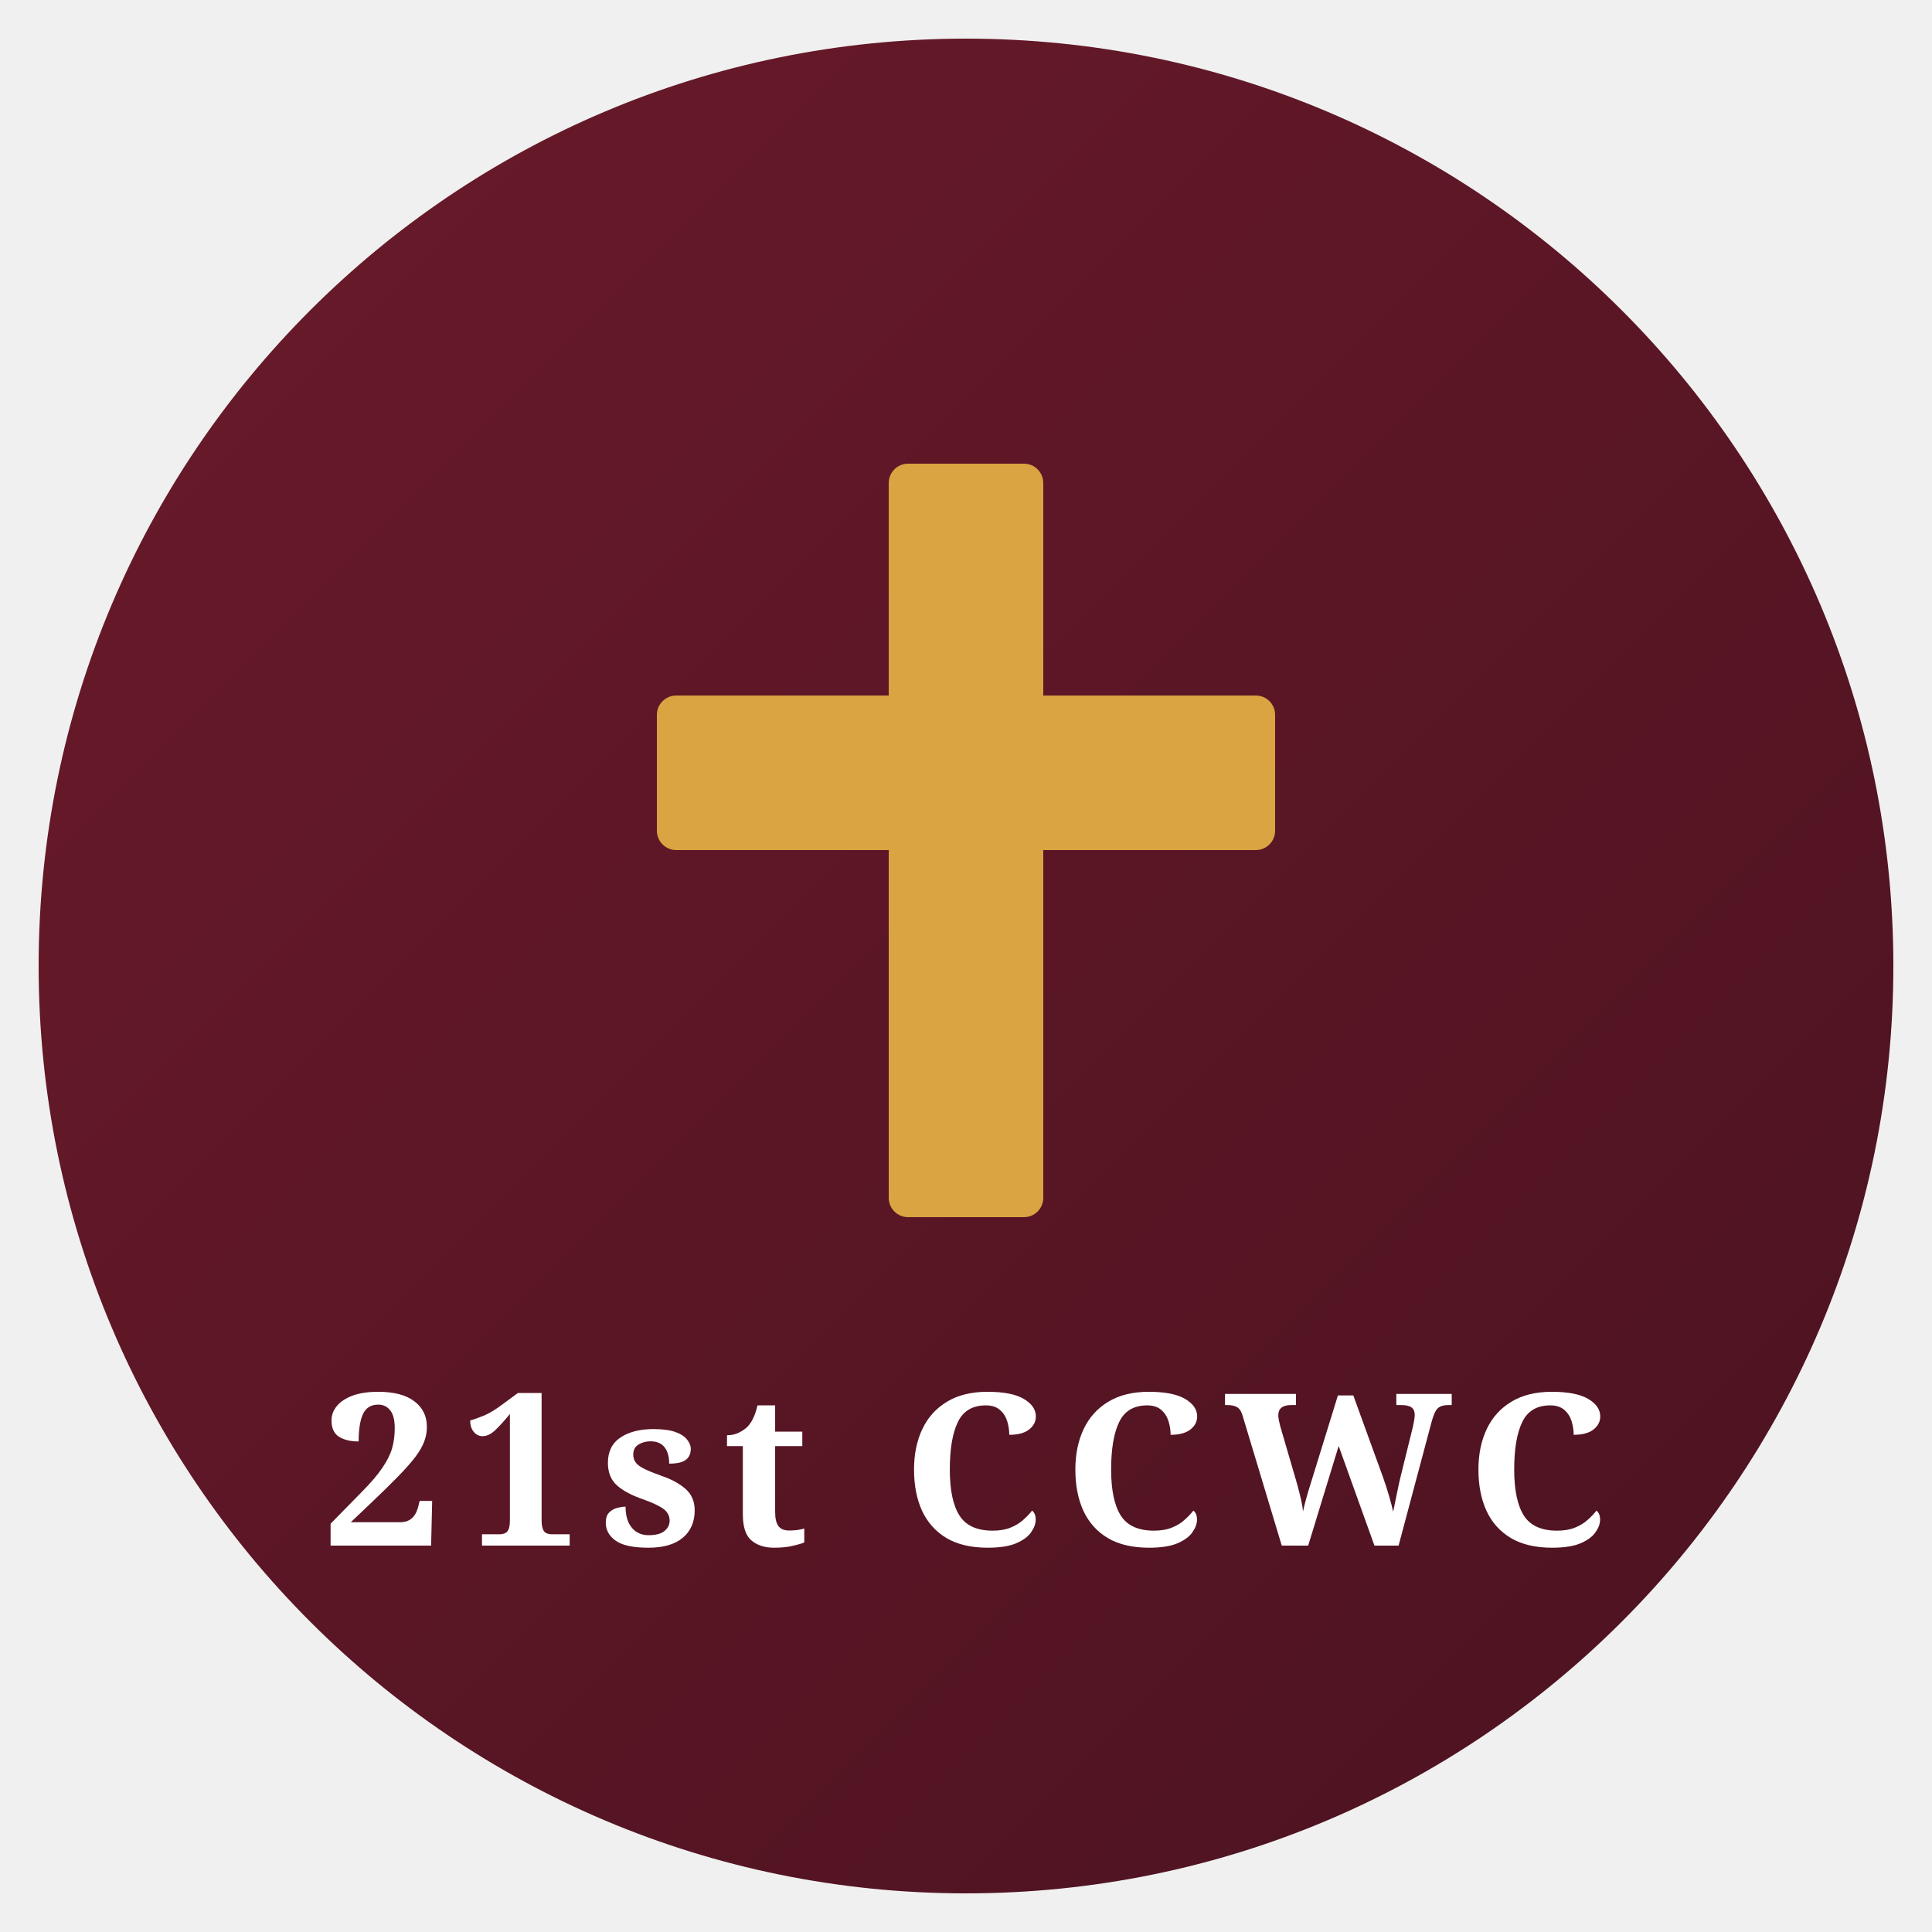
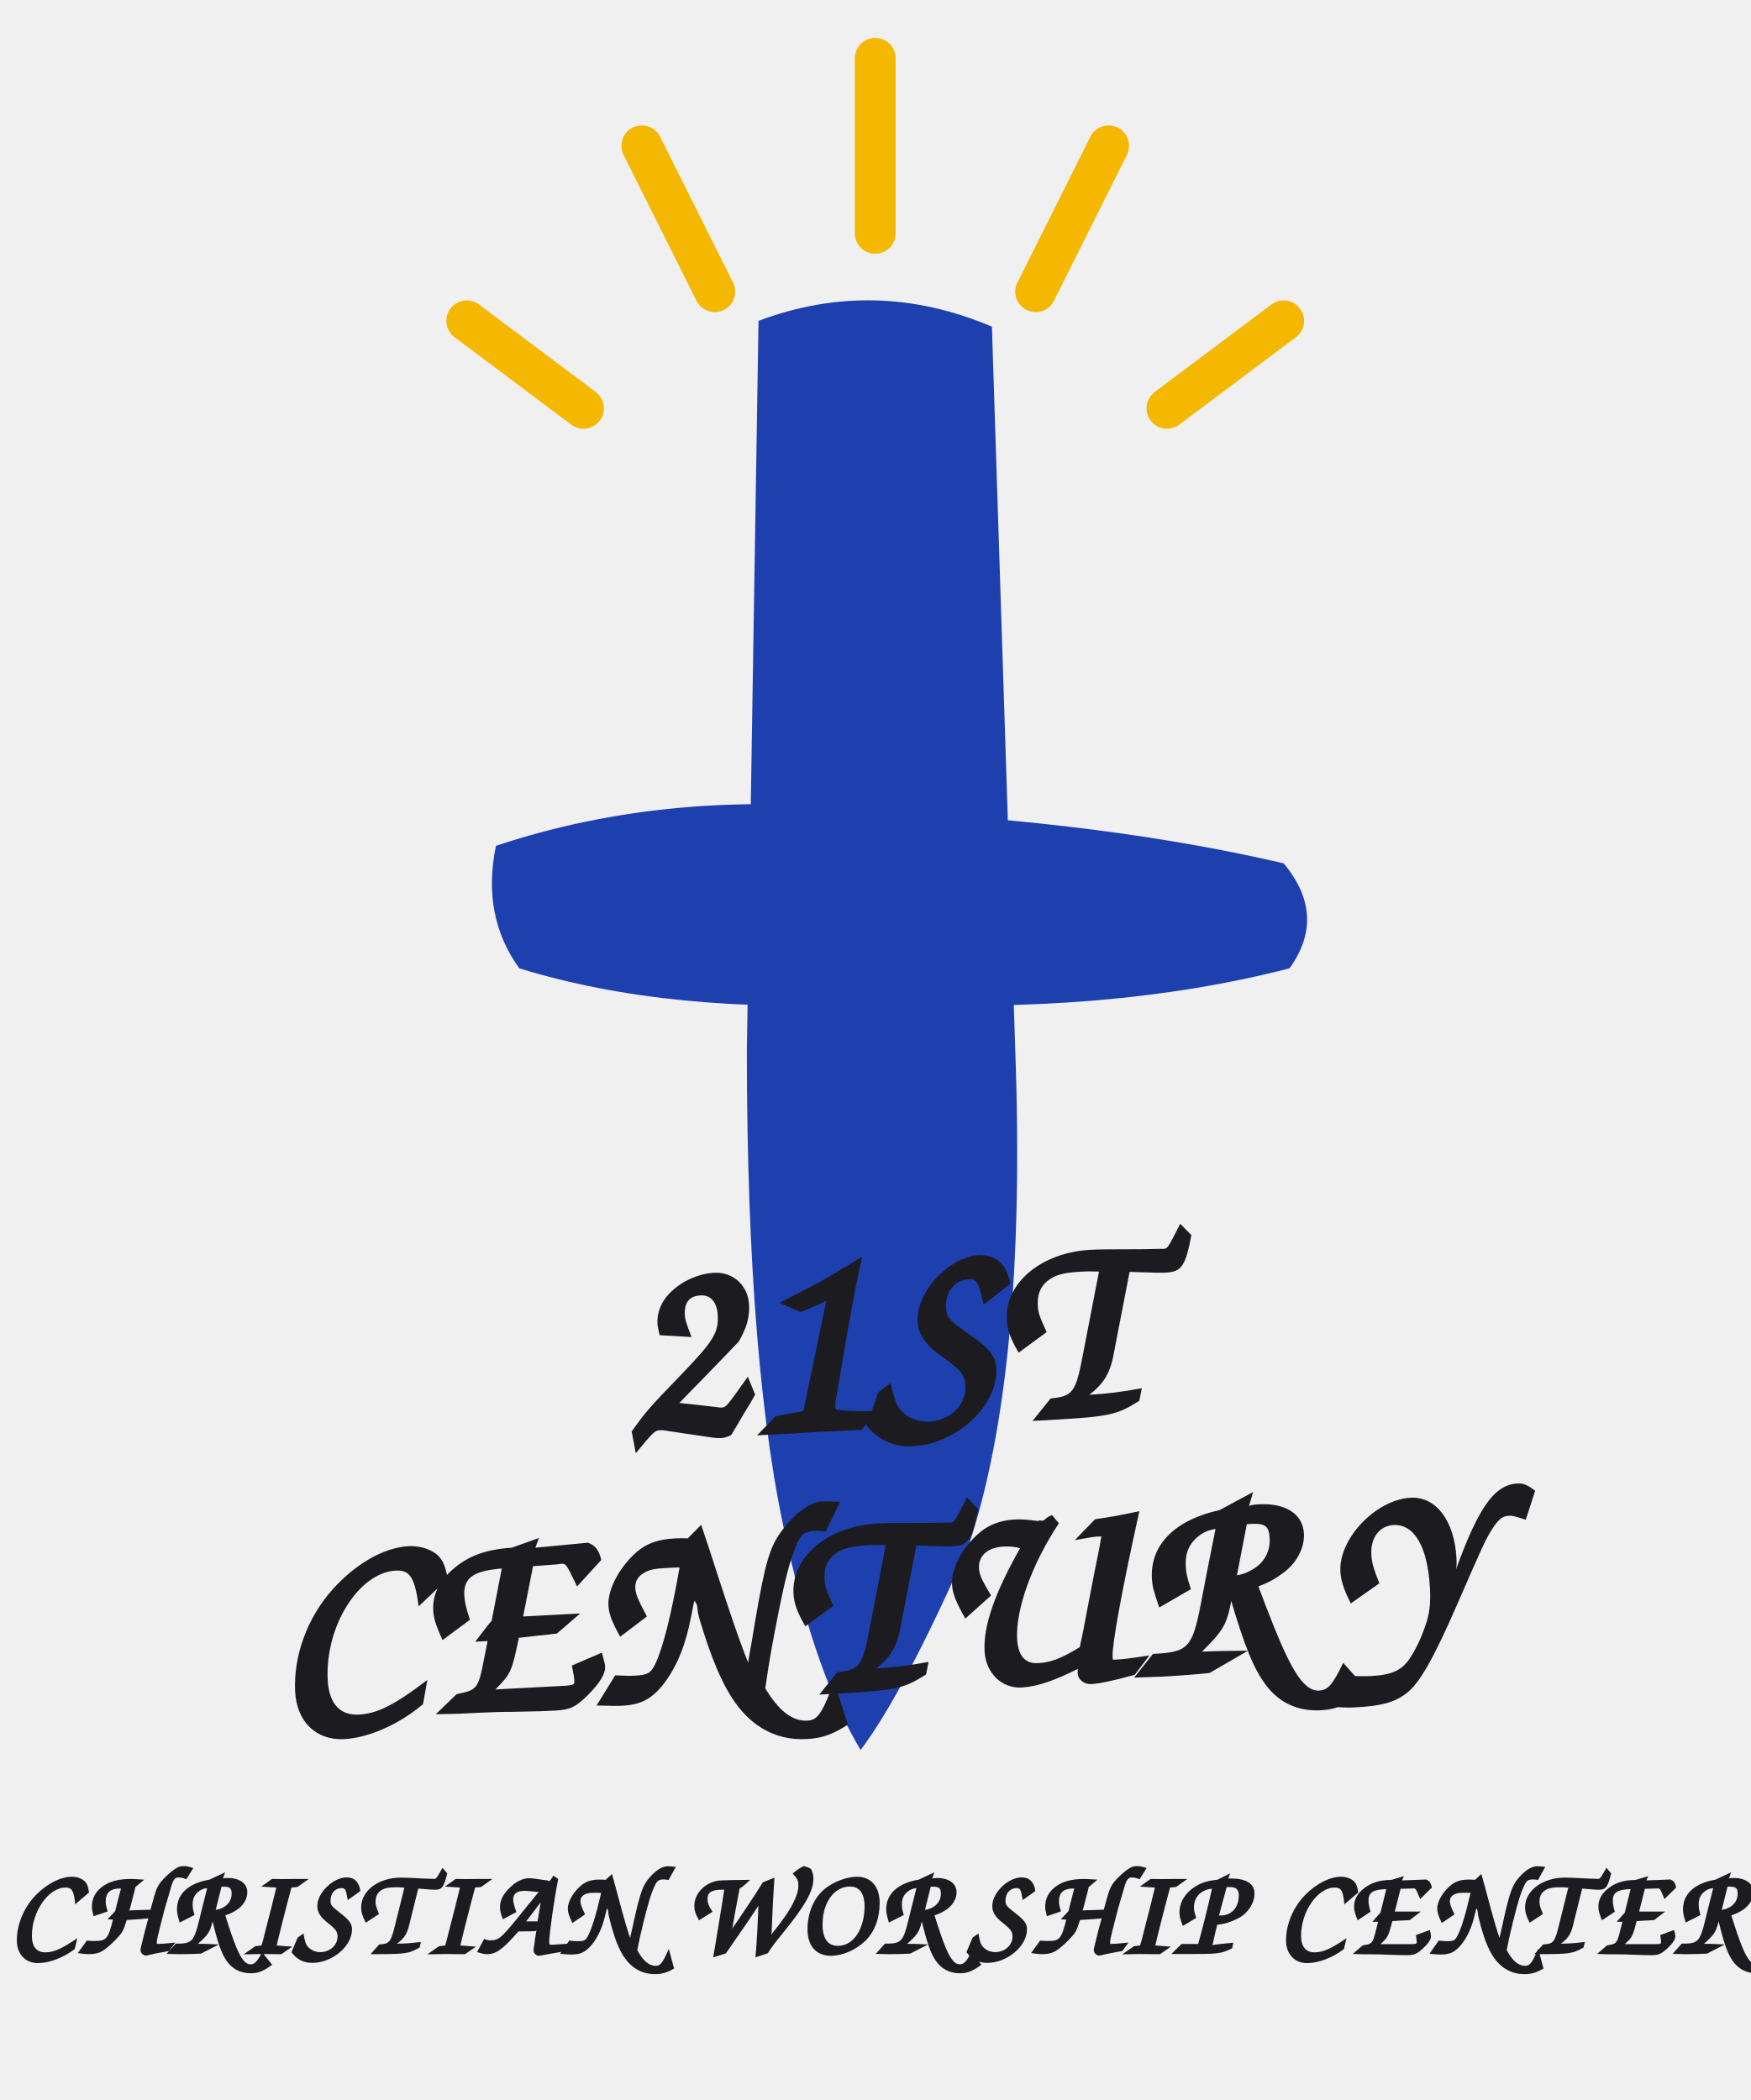
- <svg xmlns="http://www.w3.org/2000/svg" viewBox="0 0 200 200" role="img" aria-label="21st Century Christian Worship Center">
-   <defs>
-     <linearGradient id="g" x1="0" y1="0" x2="1" y2="1">
-       <stop offset="0%" stop-color="#6b1a2a" />
-       <stop offset="100%" stop-color="#4a1220" />
-     </linearGradient>
-   </defs>
-   <circle cx="100" cy="100" r="96" fill="url(#g)" />
-   <g fill="#d9a441">
-     <rect x="92" y="48" width="16" height="78" rx="2" />
-     <rect x="68" y="72" width="64" height="16" rx="2" />
+ <svg xmlns="http://www.w3.org/2000/svg" viewBox="0 0 600 720" role="img" aria-label="21st Century Christian Worship Center">
+   <g stroke="#f5b800" stroke-width="14" stroke-linecap="round" fill="none">
+     <line x1="300" y1="20" x2="300" y2="80" />
+     <line x1="220" y1="50" x2="245" y2="100" />
+     <line x1="380" y1="50" x2="355" y2="100" />
+     <line x1="160" y1="110" x2="200" y2="140" />
+     <line x1="440" y1="110" x2="400" y2="140" />
  </g>
-   <text x="100" y="160" text-anchor="middle" font-family="Georgia, serif" font-size="22" font-weight="700" fill="#fff" letter-spacing="2">21st CCWC</text>
+   <g fill="#1e40af">
+     <path d="M260 110              Q300 95 340 112              L348 360              Q352 470 332 530              Q310 580 295 600              Q280 575 270 530              Q256 470 256 360 Z" />
+     <path d="M170 290              Q230 270 300 278              Q380 282 440 296              Q455 314 442 332              Q380 348 300 344              Q230 348 178 332              Q165 314 170 290 Z" />
+   </g>
+   <g font-family="Impact, 'Brush Script MT', cursive" font-weight="900" fill="#1c1c20">
+     <text x="300" y="490" text-anchor="middle" font-size="92" letter-spacing="2" transform="rotate(-3 300 490)">21ST</text>
+     <text x="300" y="580" text-anchor="middle" font-size="92" letter-spacing="2" transform="rotate(-3 300 580)">CENTURY</text>
+     <text x="300" y="670" text-anchor="middle" font-size="42" letter-spacing="2">CHRISTIAN WORSHIP CENTER</text>
+   </g>
</svg>
